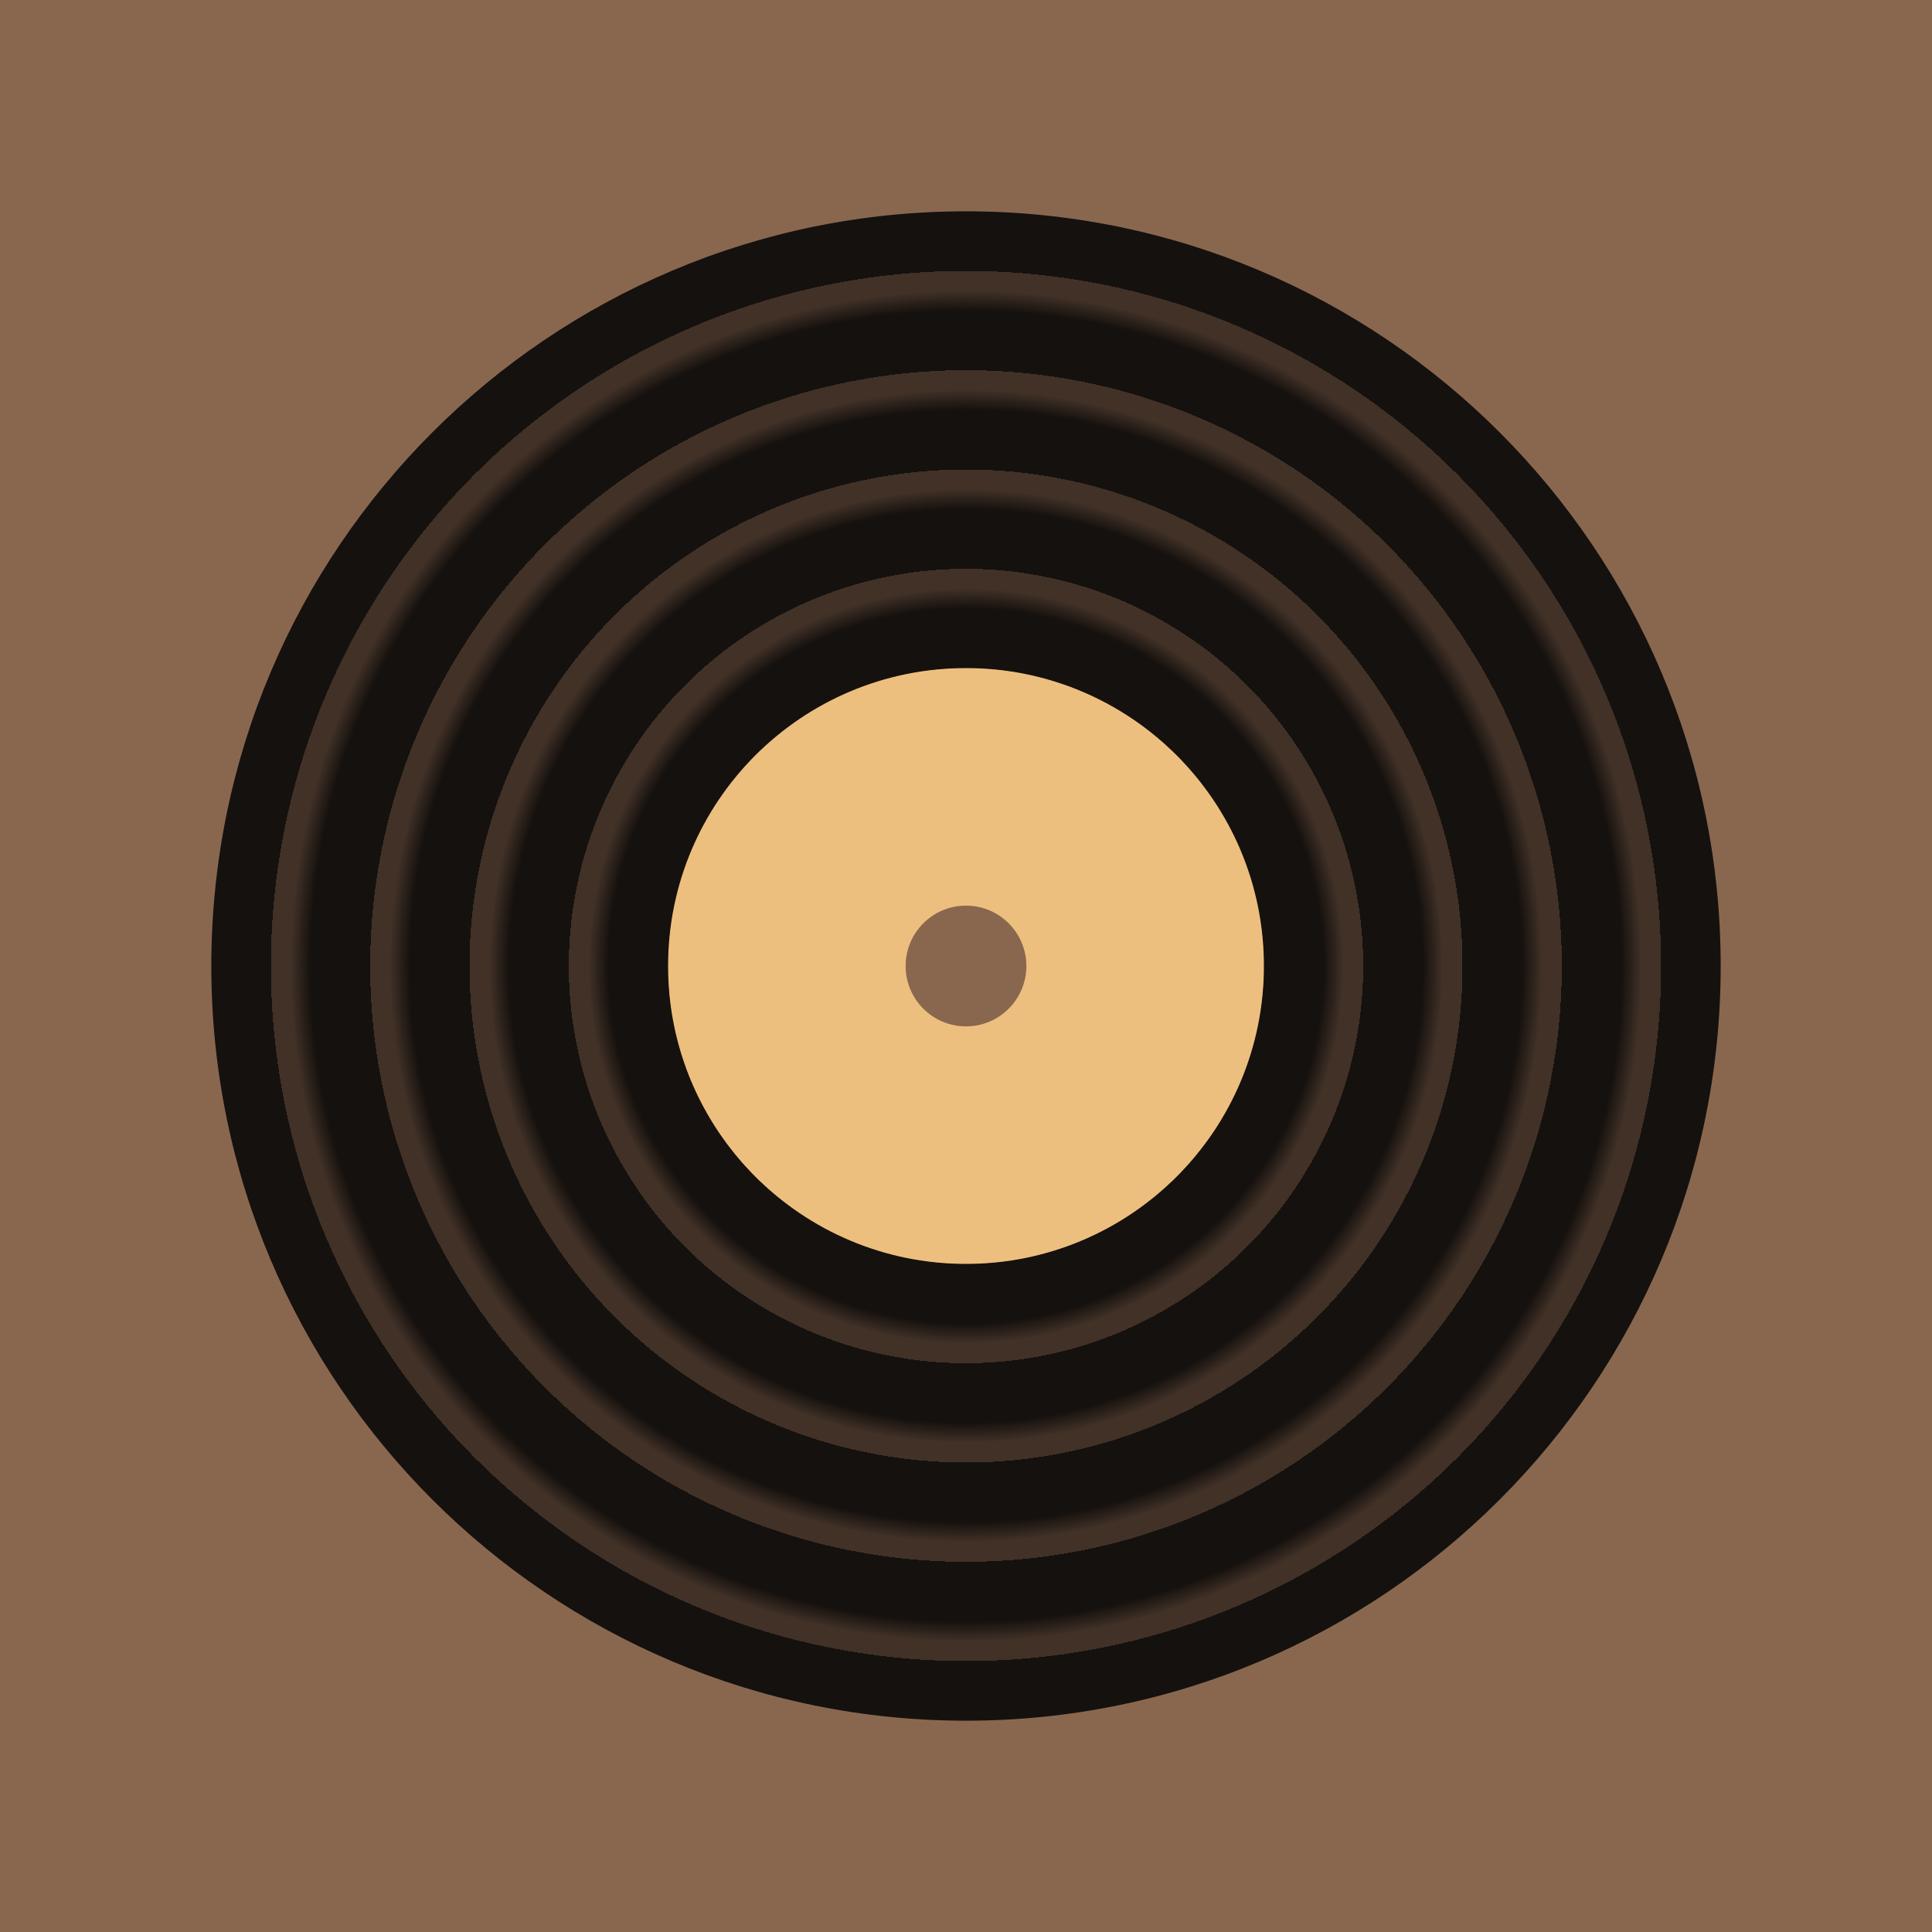
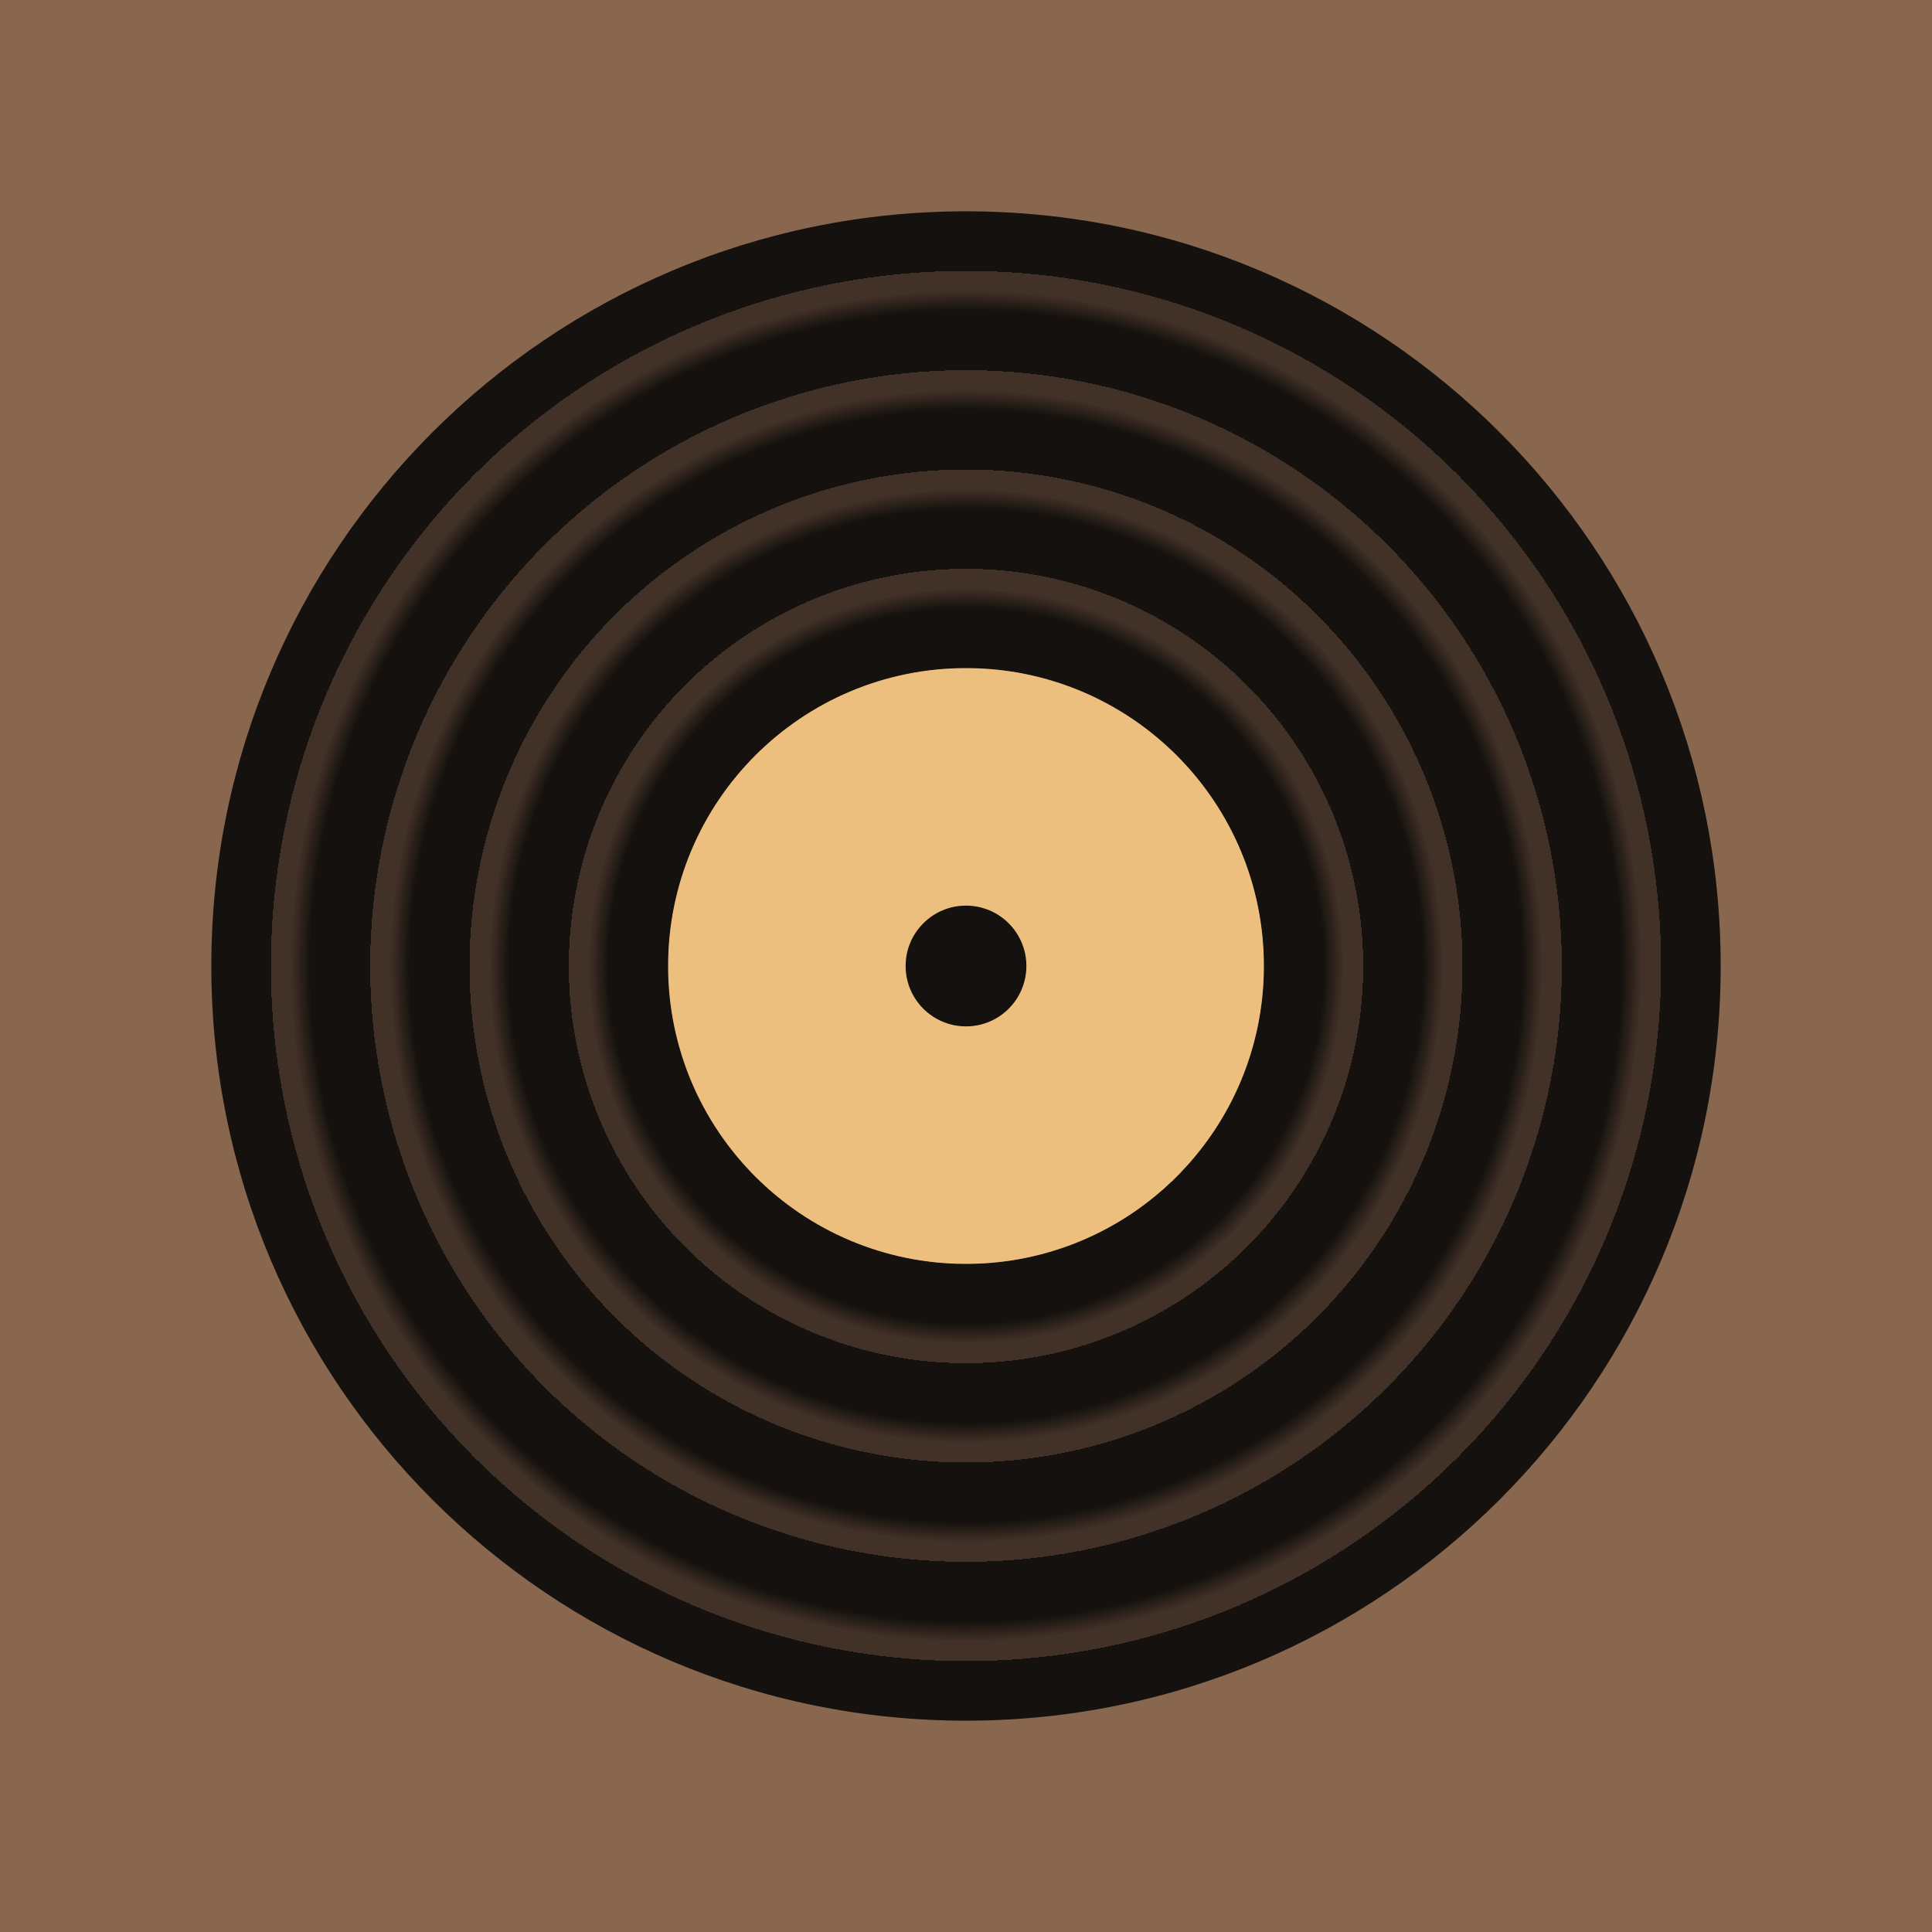
<svg xmlns="http://www.w3.org/2000/svg" width="512" height="512" viewBox="0 0 512 512">
  <defs>
    <radialGradient id="grooves" gradientUnits="userSpaceOnUse" cx="256" cy="256" r="26.316" spreadMethod="repeat">
      <stop offset="0" stop-color="#15110e" />
      <stop offset=".6" stop-color="#15110e" />
      <stop offset=".8" stop-color="#413127" />
      <stop offset="1" stop-color="#413127" />
    </radialGradient>
  </defs>
  <rect width="512" height="512" fill="#89674f" />
  <circle cx="256" cy="256" r="200" fill="url(#grooves)" />
  <circle cx="256" cy="256" r="78.947" fill="#edbf7e" />
-   <circle cx="256" cy="256" r="16" fill="#89674f" />
+   <circle cx="256" cy="256" r="16" fill="#15110e" />
</svg>
